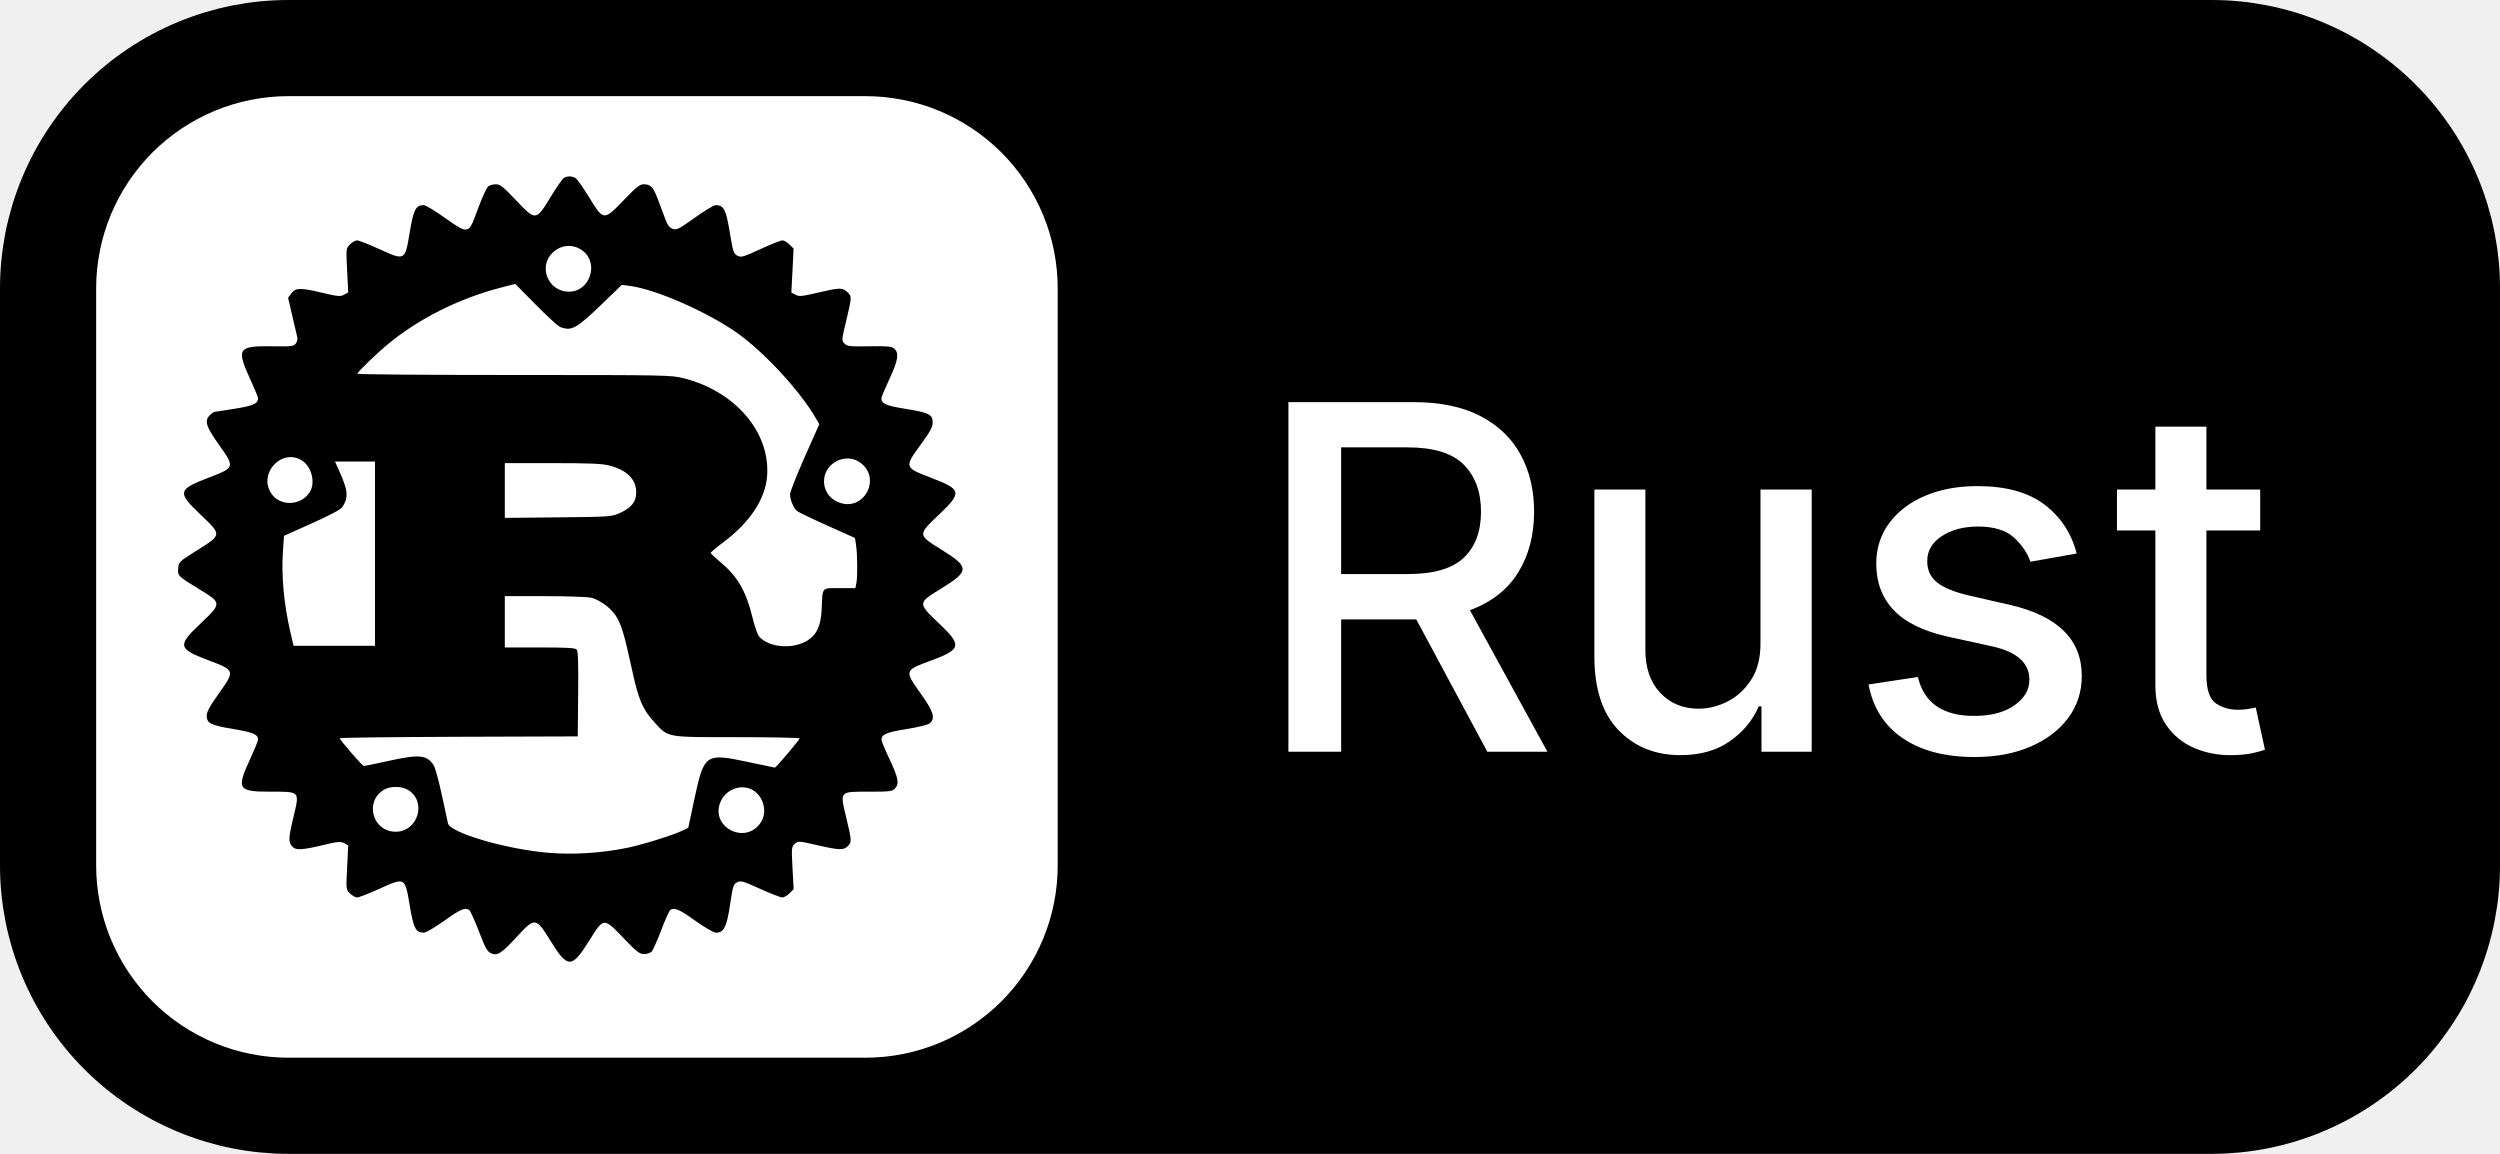
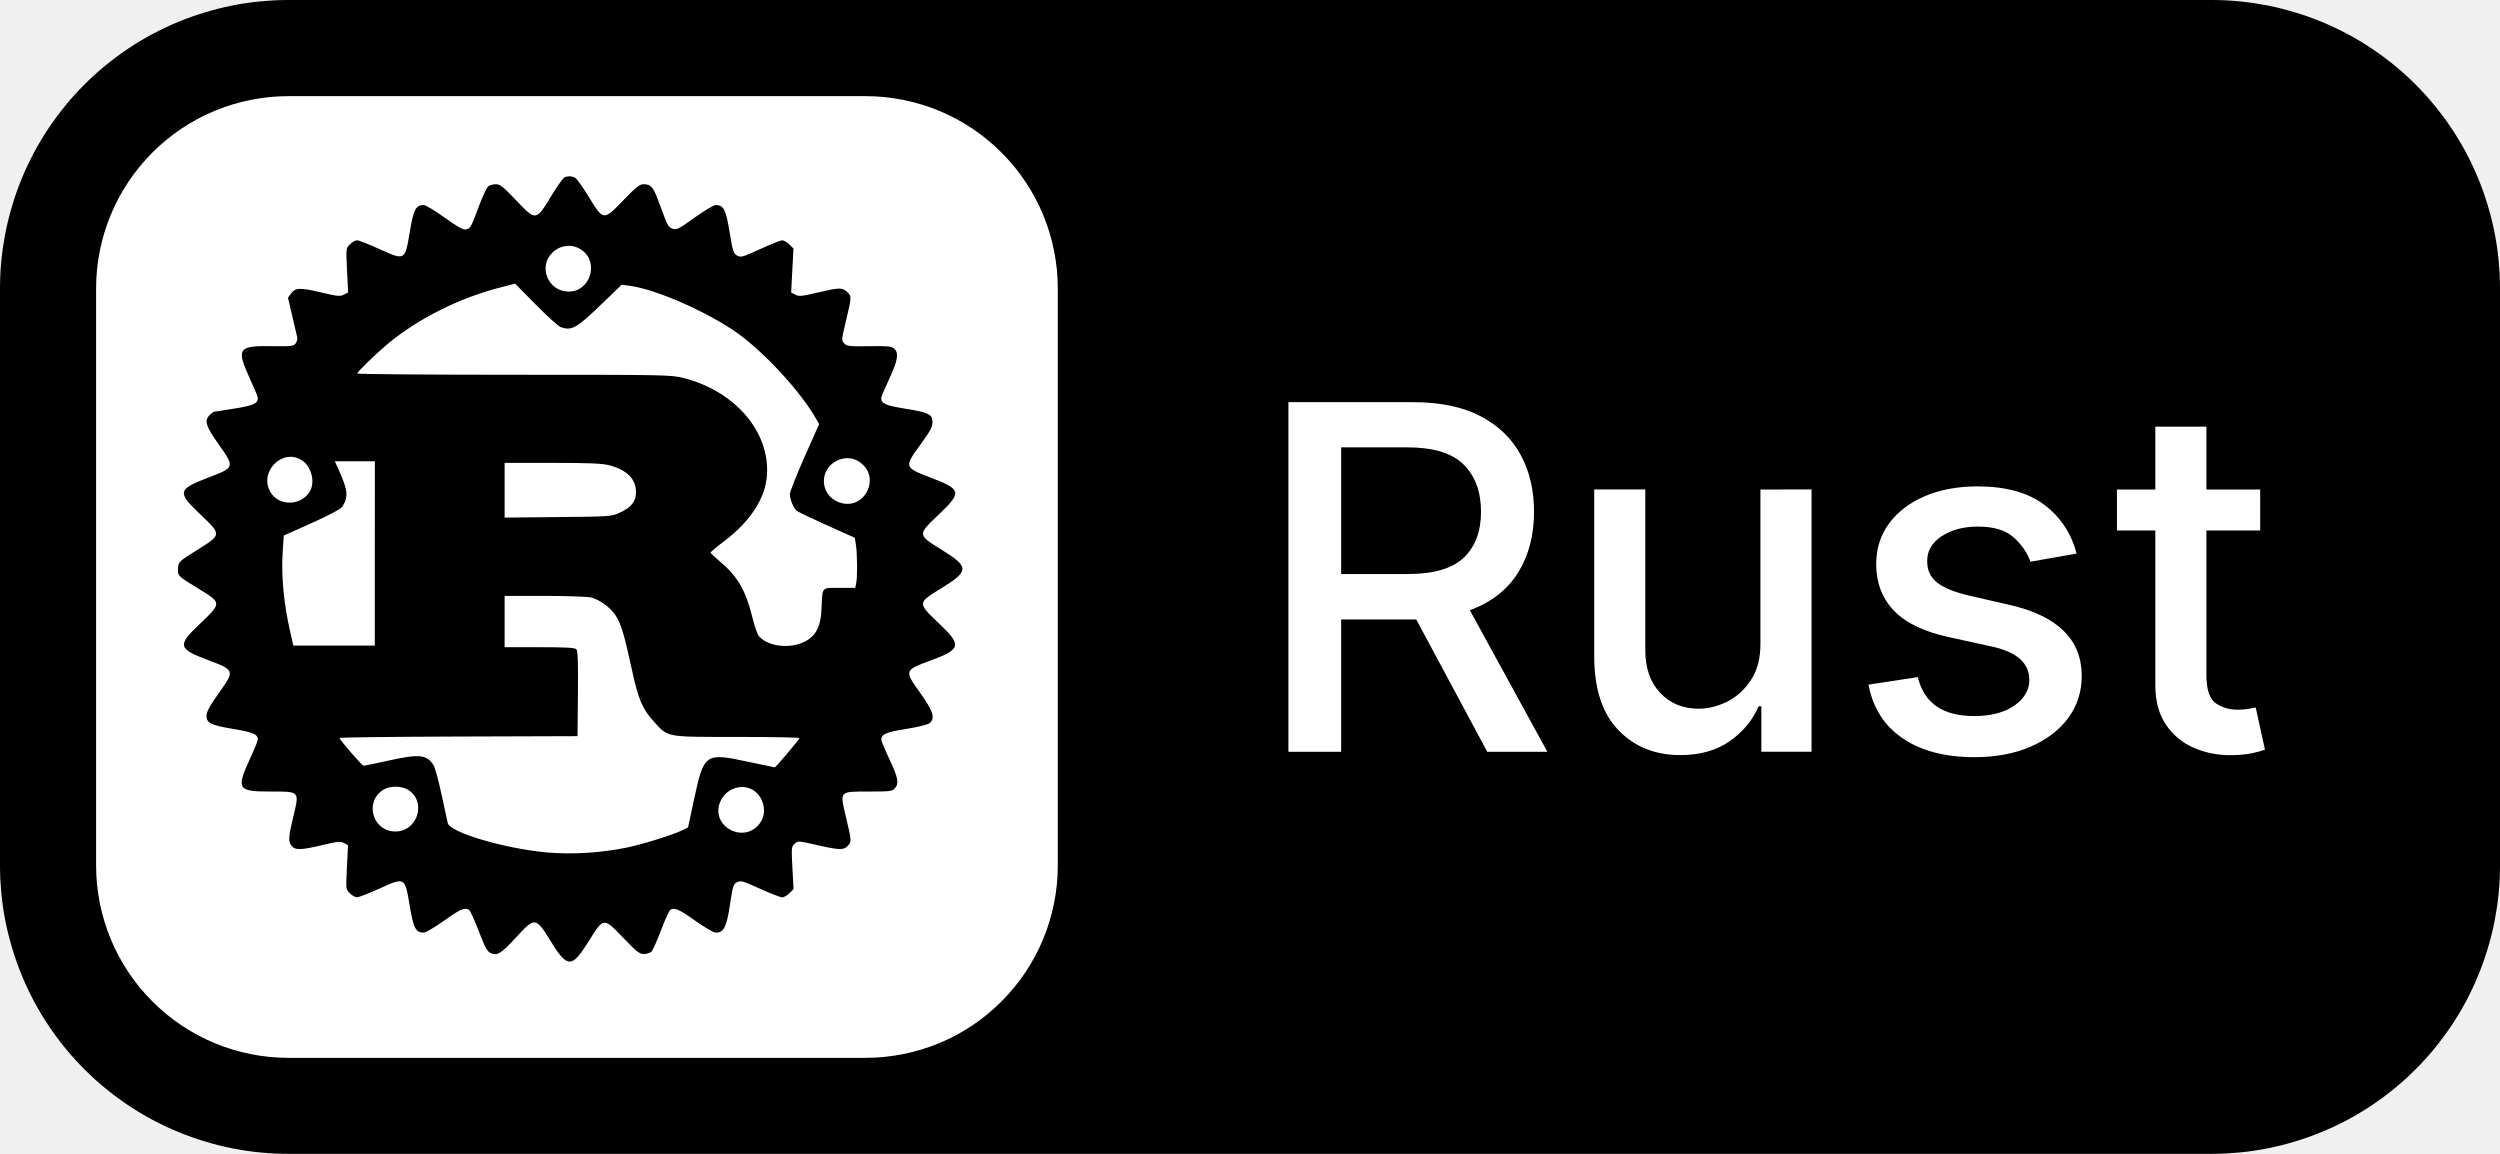
- <svg xmlns="http://www.w3.org/2000/svg" xmlns:xlink="http://www.w3.org/1999/xlink" width="52px" height="24px" viewBox="0 0 52 24" version="1.1">
-   <defs>
-     <path d="M0 0L20 0L20 20L0 20L0 0Z" id="path_1" />
-     <clipPath id="mask_1">
-       <use xlink:href="#path_1" />
-     </clipPath>
-   </defs>
-   <g id="Group-64">
-     <g id="Group-46">
-       <path d="M5.999 0L46.001 0Q46.148 0 46.295 0.007Q46.442 0.014 46.589 0.029Q46.736 0.043 46.881 0.065Q47.027 0.087 47.171 0.115Q47.316 0.144 47.459 0.18Q47.602 0.216 47.742 0.258Q47.883 0.301 48.022 0.351Q48.161 0.4 48.297 0.457Q48.433 0.513 48.566 0.576Q48.699 0.639 48.829 0.708Q48.959 0.778 49.085 0.853Q49.211 0.929 49.334 1.011Q49.456 1.093 49.575 1.181Q49.693 1.268 49.807 1.362Q49.921 1.455 50.03 1.554Q50.139 1.653 50.243 1.757Q50.347 1.861 50.446 1.97Q50.545 2.079 50.638 2.193Q50.732 2.307 50.819 2.425Q50.907 2.544 50.989 2.666Q51.071 2.789 51.147 2.915Q51.222 3.041 51.292 3.171Q51.361 3.301 51.424 3.434Q51.487 3.567 51.543 3.703Q51.6 3.839 51.649 3.978Q51.699 4.117 51.742 4.258Q51.784 4.399 51.82 4.541Q51.856 4.684 51.885 4.829Q51.913 4.973 51.935 5.119Q51.957 5.264 51.971 5.411Q51.986 5.558 51.993 5.705Q52 5.852 52 5.999L52 18.001Q52 18.148 51.993 18.295Q51.986 18.442 51.971 18.589Q51.957 18.736 51.935 18.881Q51.913 19.027 51.885 19.171Q51.856 19.316 51.82 19.459Q51.784 19.602 51.742 19.742Q51.699 19.883 51.649 20.022Q51.6 20.161 51.543 20.297Q51.487 20.433 51.424 20.566Q51.361 20.699 51.292 20.829Q51.222 20.959 51.147 21.085Q51.071 21.211 50.989 21.334Q50.907 21.456 50.819 21.575Q50.732 21.693 50.638 21.807Q50.545 21.921 50.446 22.03Q50.347 22.139 50.243 22.243Q50.139 22.347 50.03 22.446Q49.921 22.545 49.807 22.638Q49.693 22.732 49.575 22.819Q49.456 22.907 49.334 22.989Q49.211 23.071 49.085 23.146Q48.959 23.222 48.829 23.292Q48.699 23.361 48.566 23.424Q48.433 23.487 48.297 23.543Q48.161 23.6 48.022 23.649Q47.883 23.699 47.742 23.742Q47.602 23.784 47.459 23.82Q47.316 23.856 47.171 23.885Q47.027 23.913 46.881 23.935Q46.736 23.957 46.589 23.971Q46.442 23.985 46.295 23.993Q46.148 24 46.001 24L5.999 24Q5.852 24 5.705 23.993Q5.558 23.985 5.411 23.971Q5.264 23.957 5.119 23.935Q4.973 23.913 4.829 23.885Q4.684 23.856 4.541 23.82Q4.399 23.784 4.258 23.742Q4.117 23.699 3.978 23.649Q3.839 23.6 3.703 23.543Q3.567 23.487 3.434 23.424Q3.301 23.361 3.171 23.292Q3.041 23.222 2.915 23.146Q2.789 23.071 2.666 22.989Q2.544 22.907 2.425 22.819Q2.307 22.732 2.193 22.638Q2.079 22.545 1.97 22.446Q1.861 22.347 1.757 22.243Q1.653 22.139 1.554 22.03Q1.455 21.921 1.362 21.807Q1.268 21.693 1.181 21.575Q1.093 21.456 1.011 21.334Q0.929 21.211 0.853 21.085Q0.778 20.959 0.708 20.829Q0.639 20.699 0.576 20.566Q0.513 20.433 0.457 20.297Q0.4 20.161 0.351 20.022Q0.301 19.883 0.258 19.742Q0.216 19.602 0.18 19.459Q0.144 19.316 0.115 19.171Q0.087 19.027 0.065 18.881Q0.043 18.736 0.029 18.589Q0.014 18.442 0.007 18.295Q0 18.148 0 18.001L0 5.999Q0 5.852 0.007 5.705Q0.014 5.558 0.029 5.411Q0.043 5.264 0.065 5.119Q0.087 4.973 0.115 4.829Q0.144 4.684 0.18 4.541Q0.216 4.399 0.258 4.258Q0.301 4.117 0.351 3.978Q0.4 3.839 0.457 3.703Q0.513 3.567 0.576 3.434Q0.639 3.301 0.708 3.171Q0.778 3.041 0.853 2.915Q0.929 2.789 1.011 2.666Q1.093 2.544 1.181 2.425Q1.268 2.307 1.362 2.193Q1.455 2.079 1.554 1.97Q1.653 1.861 1.757 1.757Q1.861 1.653 1.97 1.554Q2.079 1.455 2.193 1.362Q2.307 1.268 2.425 1.181Q2.544 1.093 2.666 1.011Q2.789 0.929 2.915 0.853Q3.041 0.778 3.171 0.708Q3.301 0.639 3.434 0.576Q3.567 0.513 3.703 0.457Q3.839 0.4 3.978 0.351Q4.117 0.301 4.258 0.258Q4.399 0.216 4.541 0.18Q4.684 0.144 4.829 0.115Q4.973 0.087 5.119 0.065Q5.264 0.043 5.411 0.029Q5.558 0.014 5.705 0.007Q5.852 0 5.999 0L5.999 0Z" id="Rectangle" fill="#000000" fill-rule="evenodd" stroke="none" />
-       <path d="M5.999 2L18.001 2Q18.198 2 18.393 2.019Q18.588 2.039 18.781 2.077Q18.974 2.115 19.162 2.172Q19.35 2.229 19.531 2.304Q19.713 2.38 19.886 2.472Q20.059 2.565 20.223 2.674Q20.386 2.783 20.538 2.908Q20.69 3.032 20.829 3.171Q20.968 3.31 21.092 3.462Q21.217 3.614 21.326 3.777Q21.435 3.941 21.528 4.114Q21.62 4.287 21.696 4.469Q21.771 4.65 21.828 4.838Q21.885 5.026 21.923 5.219Q21.962 5.412 21.981 5.607Q22 5.803 22 5.999L22 18.001Q22 18.198 21.981 18.393Q21.962 18.588 21.923 18.781Q21.885 18.974 21.828 19.162Q21.771 19.35 21.696 19.531Q21.62 19.713 21.528 19.886Q21.435 20.059 21.326 20.223Q21.217 20.386 21.092 20.538Q20.968 20.69 20.829 20.829Q20.69 20.968 20.538 21.092Q20.386 21.217 20.223 21.326Q20.059 21.435 19.886 21.528Q19.713 21.62 19.531 21.696Q19.35 21.771 19.162 21.828Q18.974 21.885 18.781 21.923Q18.588 21.962 18.393 21.981Q18.198 22 18.001 22L5.999 22Q5.803 22 5.607 21.981Q5.412 21.962 5.219 21.923Q5.026 21.885 4.838 21.828Q4.65 21.771 4.469 21.696Q4.287 21.62 4.114 21.528Q3.941 21.435 3.777 21.326Q3.614 21.217 3.462 21.092Q3.31 20.968 3.171 20.829Q3.032 20.69 2.908 20.538Q2.783 20.386 2.674 20.223Q2.565 20.059 2.472 19.886Q2.38 19.713 2.304 19.531Q2.229 19.35 2.172 19.162Q2.115 18.974 2.077 18.781Q2.039 18.588 2.019 18.393Q2 18.198 2 18.001L2 5.999Q2 5.803 2.019 5.607Q2.039 5.412 2.077 5.219Q2.115 5.026 2.172 4.838Q2.229 4.65 2.304 4.469Q2.38 4.287 2.472 4.114Q2.565 3.941 2.674 3.777Q2.783 3.614 2.908 3.462Q3.032 3.31 3.171 3.171Q3.31 3.032 3.462 2.908Q3.614 2.783 3.777 2.674Q3.941 2.565 4.114 2.472Q4.287 2.38 4.469 2.304Q4.65 2.229 4.838 2.172Q5.026 2.115 5.219 2.077Q5.412 2.039 5.607 2.019Q5.803 2 5.999 2Z" id="Rectangle-2" fill="#FFFFFF" fill-rule="evenodd" stroke="none" />
-       <g id="Rust" fill="#FFFFFF" transform="translate(26 6)">
-         <path d="M0.799 2.364L0.799 9.636L1.896 9.636L1.896 6.884L3.459 6.884L4.936 9.636L6.186 9.636L4.574 6.692Q5.245 6.444 5.577 5.909Q5.909 5.375 5.909 4.643Q5.909 3.972 5.63 3.459Q5.352 2.946 4.794 2.655Q4.237 2.364 3.391 2.364L0.799 2.364ZM21.012 5.034L21.012 4.182L19.893 4.182L19.893 2.875L18.832 2.875L18.832 4.182L18.033 4.182L18.033 5.034L18.832 5.034L18.832 8.255Q18.832 8.749 19.054 9.075Q19.276 9.402 19.64 9.558Q20.004 9.714 20.423 9.707Q20.675 9.704 20.847 9.667Q21.019 9.629 21.111 9.594L20.92 8.717Q20.866 8.727 20.771 8.745Q20.675 8.763 20.547 8.763Q20.288 8.763 20.091 8.63Q19.893 8.496 19.893 8.035L19.893 5.034L21.012 5.034ZM3.288 5.94L1.896 5.94L1.896 3.305L3.274 3.305Q4.087 3.305 4.446 3.665Q4.805 4.026 4.805 4.643Q4.805 5.258 4.448 5.599Q4.091 5.94 3.288 5.94ZM17.195 5.513L16.232 5.684Q16.14 5.411 15.89 5.181Q15.639 4.952 15.142 4.952Q14.691 4.952 14.387 5.153Q14.084 5.354 14.087 5.67Q14.084 5.947 14.288 6.112Q14.492 6.277 14.943 6.384L15.81 6.582Q17.301 6.927 17.301 8.06Q17.301 8.553 17.019 8.933Q16.736 9.313 16.234 9.53Q15.732 9.746 15.071 9.746Q14.151 9.746 13.576 9.354Q13.001 8.962 12.866 8.237L13.892 8.081Q14.084 8.891 15.064 8.891Q15.586 8.891 15.898 8.672Q16.211 8.454 16.211 8.138Q16.211 7.616 15.44 7.445L14.517 7.243Q13.75 7.072 13.388 6.689Q13.026 6.305 13.026 5.727Q13.026 5.244 13.296 4.88Q13.565 4.516 14.041 4.313Q14.517 4.111 15.131 4.111Q16.016 4.111 16.523 4.494Q17.031 4.878 17.195 5.513ZM10.618 4.182L10.618 7.374Q10.621 7.836 10.424 8.14Q10.227 8.443 9.931 8.592Q9.634 8.741 9.336 8.741Q8.842 8.741 8.533 8.411Q8.224 8.081 8.224 7.523L8.224 4.182L7.163 4.182L7.163 7.651Q7.163 8.667 7.665 9.187Q8.168 9.707 8.952 9.707Q9.567 9.707 9.98 9.418Q10.394 9.129 10.582 8.692L10.639 8.692L10.639 9.636L11.683 9.636L11.683 4.182L10.618 4.182Z" />
-       </g>
-     </g>
-     <g id="rust-plain" transform="translate(2 2)">
-       <path d="M0 0L20 0L20 20L0 20L0 0Z" id="Background" fill="none" fill-rule="evenodd" stroke="none" />
-       <g clip-path="url(#mask_1)">
-         <path d="M9.73 1.7C9.7 1.717 9.576 1.895 9.454 2.095C9.148 2.598 9.145 2.598 8.733 2.165C8.466 1.884 8.401 1.832 8.315 1.833C8.259 1.833 8.188 1.852 8.157 1.875C8.127 1.898 8.04 2.081 7.965 2.281C7.794 2.741 7.785 2.755 7.69 2.774C7.632 2.785 7.519 2.722 7.248 2.528C7.049 2.384 6.853 2.267 6.813 2.267C6.648 2.267 6.602 2.357 6.523 2.828C6.424 3.428 6.427 3.426 5.887 3.18C5.669 3.081 5.462 3 5.427 3C5.392 3 5.326 3.038 5.28 3.083C5.197 3.167 5.197 3.167 5.22 3.625L5.243 4.084L5.156 4.13C5.079 4.172 5.026 4.167 4.686 4.086C4.241 3.981 4.148 3.984 4.058 4.105L3.992 4.194L4.08 4.572C4.129 4.78 4.175 4.98 4.184 5.017C4.193 5.053 4.178 5.112 4.151 5.147C4.107 5.204 4.059 5.209 3.648 5.203C2.953 5.192 2.913 5.252 3.201 5.879C3.292 6.079 3.367 6.259 3.367 6.281C3.367 6.396 3.275 6.438 2.883 6.502C2.663 6.537 2.472 6.567 2.458 6.567C2.445 6.567 2.403 6.597 2.367 6.633C2.247 6.753 2.281 6.865 2.552 7.248C2.89 7.724 2.889 7.726 2.331 7.939C1.697 8.182 1.684 8.242 2.167 8.7C2.617 9.127 2.618 9.12 2.108 9.441C1.723 9.683 1.717 9.689 1.707 9.82C1.695 9.98 1.698 9.983 2.158 10.264C2.614 10.542 2.614 10.551 2.167 10.974C1.686 11.428 1.701 11.495 2.336 11.734C2.89 11.944 2.891 11.946 2.553 12.423C2.361 12.693 2.3 12.805 2.3 12.889C2.3 13.045 2.381 13.085 2.867 13.166C3.276 13.235 3.367 13.276 3.367 13.388C3.367 13.412 3.292 13.594 3.2 13.794C2.915 14.415 2.947 14.467 3.623 14.467C4.251 14.467 4.235 14.448 4.099 15.015C3.997 15.442 3.996 15.524 4.088 15.617C4.159 15.688 4.292 15.68 4.71 15.58C5.028 15.504 5.084 15.498 5.158 15.538L5.243 15.583L5.22 16.041C5.197 16.5 5.197 16.5 5.28 16.584C5.326 16.629 5.393 16.667 5.429 16.667C5.465 16.667 5.672 16.586 5.889 16.488C6.428 16.243 6.424 16.241 6.523 16.838C6.602 17.312 6.648 17.4 6.816 17.4C6.858 17.4 7.05 17.288 7.243 17.15C7.581 16.909 7.669 16.871 7.759 16.928C7.782 16.943 7.873 17.141 7.96 17.369C8.088 17.704 8.135 17.791 8.206 17.825C8.341 17.89 8.425 17.838 8.744 17.491C9.129 17.072 9.145 17.074 9.459 17.583C9.806 18.145 9.896 18.144 10.252 17.572C10.558 17.078 10.555 17.079 10.969 17.512C11.244 17.799 11.303 17.845 11.396 17.845C11.455 17.845 11.525 17.822 11.553 17.795C11.58 17.768 11.67 17.567 11.753 17.349C11.835 17.131 11.921 16.941 11.943 16.927C12.031 16.871 12.122 16.91 12.46 17.15C12.659 17.291 12.846 17.4 12.891 17.4C13.056 17.4 13.116 17.283 13.185 16.822C13.243 16.428 13.255 16.391 13.333 16.351C13.409 16.313 13.454 16.326 13.811 16.488C14.028 16.586 14.235 16.667 14.271 16.667C14.307 16.667 14.375 16.628 14.422 16.581L14.508 16.495L14.484 16.056C14.462 15.636 14.464 15.613 14.531 15.553C14.6 15.49 14.607 15.49 14.992 15.578C15.459 15.685 15.546 15.688 15.633 15.6C15.719 15.514 15.718 15.496 15.601 15.002C15.469 14.447 15.452 14.467 16.083 14.467C16.514 14.467 16.562 14.461 16.617 14.4C16.708 14.299 16.686 14.183 16.502 13.79C16.409 13.593 16.334 13.413 16.334 13.39C16.338 13.274 16.429 13.234 16.853 13.165C17.113 13.123 17.307 13.074 17.342 13.043C17.46 12.936 17.416 12.798 17.147 12.421C16.81 11.948 16.812 11.944 17.352 11.745C17.998 11.507 18.016 11.427 17.533 10.968C17.085 10.542 17.084 10.544 17.575 10.243C18.168 9.879 18.169 9.797 17.585 9.435C17.084 9.123 17.084 9.128 17.534 8.701C18.016 8.242 18.003 8.182 17.369 7.939C16.809 7.725 16.807 7.72 17.147 7.253C17.35 6.975 17.4 6.882 17.4 6.787C17.4 6.621 17.325 6.583 16.834 6.504C16.424 6.438 16.333 6.397 16.333 6.281C16.333 6.258 16.408 6.08 16.5 5.883C16.68 5.499 16.705 5.345 16.603 5.253C16.549 5.204 16.476 5.197 16.084 5.203C15.675 5.21 15.623 5.204 15.566 5.147C15.504 5.085 15.504 5.076 15.601 4.672C15.72 4.176 15.72 4.164 15.623 4.073C15.524 3.979 15.462 3.981 15.007 4.088C14.676 4.166 14.621 4.171 14.546 4.131L14.46 4.085L14.484 3.628L14.507 3.171L14.422 3.086C14.375 3.039 14.308 3 14.274 3C14.239 3 14.033 3.082 13.816 3.182C13.454 3.348 13.415 3.359 13.337 3.318C13.259 3.277 13.246 3.237 13.179 2.83C13.102 2.359 13.054 2.267 12.887 2.267C12.847 2.267 12.651 2.385 12.45 2.529C12.12 2.766 12.076 2.788 11.994 2.76C11.926 2.736 11.886 2.684 11.838 2.556C11.802 2.461 11.734 2.278 11.686 2.15C11.588 1.891 11.534 1.833 11.389 1.833C11.307 1.833 11.234 1.892 10.97 2.166C10.556 2.596 10.554 2.596 10.249 2.096C10.127 1.896 10 1.718 9.966 1.7C9.89 1.659 9.8 1.659 9.73 1.7M10.108 3.206C10.469 3.463 10.277 4.067 9.834 4.067C9.404 4.067 9.188 3.549 9.495 3.255C9.668 3.089 9.916 3.069 10.108 3.206M9.654 4.802C9.89 4.892 9.988 4.837 10.528 4.317L10.934 3.925L11.106 3.948C11.645 4.019 12.717 4.49 13.333 4.926C13.899 5.327 14.652 6.143 14.972 6.704L15.041 6.824L14.737 7.508C14.57 7.885 14.433 8.232 14.433 8.281C14.433 8.393 14.507 8.57 14.578 8.629C14.607 8.653 14.891 8.79 15.208 8.932L15.783 9.19L15.806 9.337C15.835 9.528 15.839 9.996 15.813 10.129L15.792 10.233L15.463 10.233C15.082 10.233 15.111 10.199 15.091 10.667C15.076 11.006 14.994 11.193 14.808 11.314C14.504 11.512 14.003 11.476 13.791 11.242C13.758 11.205 13.695 11.024 13.65 10.838C13.518 10.296 13.342 9.991 12.987 9.694C12.875 9.601 12.783 9.514 12.783 9.5C12.783 9.487 12.906 9.383 13.057 9.27C13.605 8.857 13.921 8.375 13.956 7.899C14.022 6.989 13.297 6.142 12.22 5.867C11.964 5.802 11.855 5.8 8.695 5.8C6.901 5.8 5.433 5.788 5.433 5.774C5.433 5.741 5.832 5.354 6.067 5.16C6.712 4.627 7.549 4.207 8.417 3.983L8.717 3.905L9.143 4.337C9.378 4.575 9.607 4.784 9.654 4.802M4.286 7.582C4.483 7.711 4.563 8.034 4.447 8.228C4.268 8.529 3.814 8.541 3.634 8.251C3.373 7.829 3.876 7.313 4.286 7.582M15.857 7.599C16.37 7.912 15.972 8.683 15.422 8.439C15.055 8.277 15.043 7.775 15.402 7.592C15.552 7.515 15.725 7.518 15.857 7.599M5.8 9.517L5.8 11.433L4.106 11.433L4.038 11.142C3.906 10.568 3.851 9.974 3.884 9.487L3.907 9.145L4.49 8.884C4.855 8.72 5.09 8.595 5.12 8.549C5.253 8.347 5.24 8.202 5.054 7.792L4.968 7.6L5.8 7.6L5.8 9.517M10.678 7.684C11.041 7.778 11.233 7.97 11.233 8.239C11.233 8.437 11.136 8.561 10.893 8.671C10.72 8.748 10.693 8.75 9.608 8.761L8.5 8.772L8.5 7.633L9.493 7.633C10.269 7.633 10.528 7.644 10.678 7.684M10.304 10.434C10.484 10.484 10.696 10.64 10.806 10.803C10.92 10.973 10.987 11.195 11.146 11.93C11.28 12.551 11.366 12.754 11.608 13.019C11.907 13.346 11.838 13.333 13.332 13.333C14.048 13.333 14.633 13.345 14.633 13.359C14.633 13.384 14.14 13.967 14.119 13.967C14.113 13.967 13.856 13.913 13.547 13.847C12.676 13.661 12.644 13.683 12.444 14.617L12.316 15.217L12.2 15.274C12.006 15.37 11.376 15.566 11.05 15.634C10.51 15.745 9.923 15.782 9.407 15.738C8.528 15.664 7.363 15.323 7.318 15.126C7.308 15.084 7.249 14.814 7.188 14.526C7.126 14.237 7.051 13.964 7.021 13.918C6.876 13.698 6.725 13.684 6.058 13.832C5.805 13.888 5.584 13.933 5.568 13.933C5.536 13.933 5.067 13.391 5.067 13.355C5.067 13.343 6.181 13.33 7.542 13.325L10.017 13.317L10.026 12.438C10.032 11.817 10.024 11.545 9.997 11.513C9.967 11.476 9.807 11.467 9.229 11.467L8.5 11.467L8.5 10.4L9.342 10.4C9.805 10.4 10.238 10.416 10.304 10.434M6.49 14.432C6.883 14.672 6.695 15.3 6.229 15.3C5.752 15.3 5.575 14.677 5.982 14.429C6.116 14.347 6.353 14.348 6.49 14.432M13.697 14.459C13.89 14.6 13.954 14.894 13.835 15.09C13.521 15.605 12.736 15.196 12.998 14.654C13.127 14.388 13.47 14.292 13.697 14.459" id="Shape" fill="#000000" fill-rule="evenodd" stroke="none" />
-       </g>
+ <svg xmlns="http://www.w3.org/2000/svg" height="24" viewBox="0 0 52 24" width="52">
+   <clipPath id="a">
+     <path d="m0 0h20v20h-20z" />
+   </clipPath>
+   <path d="m5.999 0h40.002q.147 0 .294.007.147.007.294.022.147.014.292.036.146.022.29.05.144.029.287.065.143.036.284.079.141.043.28.092.139.05.275.106.136.056.269.119.133.063.263.132.13.069.256.145.126.076.249.158.122.082.241.17.118.088.232.181.114.093.223.192.109.099.213.203.104.104.203.213.099.109.192.223.093.114.181.232.088.118.17.241.082.122.158.249.076.126.145.256.07.13.132.263.063.133.119.269.056.136.106.275.05.139.092.28.043.141.079.284.036.143.065.287.029.144.05.29.022.146.036.292.014.147.022.294.007.147.007.294v12.002q0 .147-.007.294-.007.147-.022.294-.014.147-.036.292-.022.146-.05.29-.029.144-.065.287-.036.143-.079.284-.043.141-.092.28-.05.139-.106.275-.056.136-.119.269-.063.133-.132.263-.069.13-.145.256-.076.126-.158.249-.082.122-.17.241-.088.118-.181.232-.093.114-.192.223-.099.109-.203.213-.104.104-.213.203-.109.099-.223.192-.114.093-.232.181-.118.088-.241.17-.122.082-.249.158-.126.076-.256.145-.13.07-.263.132-.133.063-.269.119-.136.056-.275.106-.139.05-.28.092-.141.043-.284.079-.143.036-.287.065-.144.029-.29.05-.146.022-.292.036-.147.014-.294.022-.147.007-.294.007h-40.002q-.147 0-.294-.007-.147-.007-.294-.022-.147-.014-.292-.036-.146-.022-.29-.05-.144-.029-.287-.065-.143-.036-.284-.079-.141-.043-.28-.092-.139-.05-.275-.106-.136-.056-.269-.119-.133-.063-.263-.132-.13-.069-.256-.145-.126-.076-.249-.158-.122-.082-.241-.17-.118-.088-.232-.181-.114-.093-.223-.192-.109-.099-.213-.203-.104-.104-.203-.213-.099-.109-.192-.223-.093-.114-.181-.232-.088-.118-.17-.241-.082-.122-.158-.249-.076-.126-.145-.256-.069-.13-.132-.263-.063-.133-.119-.269-.056-.136-.106-.275-.05-.139-.092-.28-.043-.141-.079-.284-.036-.143-.065-.287-.029-.144-.05-.29-.022-.146-.036-.292-.014-.147-.022-.294-.007-.147-.007-.294v-12.002q0-.147.007-.294.007-.147.022-.294.014-.147.036-.292.022-.146.05-.29.029-.144.065-.287.036-.143.079-.284.043-.141.092-.28.05-.139.106-.275.056-.136.119-.269.063-.133.132-.263.069-.13.145-.256.076-.126.158-.249.082-.122.17-.241.088-.118.181-.232.093-.114.192-.223.099-.109.203-.213.104-.104.213-.203.109-.099.223-.192.114-.093.232-.181.118-.088.241-.17.122-.082.249-.158.126-.076.256-.145.13-.069.263-.132.133-.063.269-.119.136-.056.275-.106.139-.05.28-.092.141-.043.284-.079.143-.036.287-.065.144-.029.29-.05.146-.022.292-.036.147-.014.294-.022.147-.007.294-.007z" fill-rule="evenodd" />
+   <path d="m5.999 2h12.002q.197 0 .392.019.196.019.388.058.193.038.381.095.188.057.37.132.181.075.355.168.173.093.337.202.163.109.315.234.152.125.291.264.139.139.264.291.125.152.234.315.109.163.202.337.093.173.168.355.075.181.132.369.057.188.095.381.038.193.058.388.019.196.019.392v12.002q0 .197-.019.392-.019.196-.058.388-.038.193-.095.381-.057.188-.132.37-.075.181-.168.355-.093.173-.202.337-.109.163-.234.315-.125.152-.264.291-.139.139-.291.264-.152.125-.315.234-.163.109-.337.202-.173.093-.355.168-.182.075-.37.132-.188.057-.381.095-.193.038-.388.058-.196.019-.392.019h-12.002q-.196 0-.392-.019-.196-.019-.388-.058-.193-.038-.381-.095-.188-.057-.369-.132-.181-.075-.355-.168-.173-.093-.337-.202-.163-.109-.315-.234-.152-.125-.291-.264-.139-.139-.264-.291-.125-.152-.234-.315-.109-.163-.202-.337-.093-.173-.168-.355-.075-.182-.132-.37-.057-.188-.095-.381-.038-.193-.058-.388-.019-.196-.019-.392v-12.002q0-.196.019-.392.019-.196.058-.388.038-.193.095-.381.057-.188.132-.369.075-.181.168-.355.093-.173.202-.337.109-.163.234-.315.125-.152.264-.291.139-.139.291-.264.152-.125.315-.234.163-.109.337-.202.173-.093.355-.168.181-.075.369-.132.188-.057.381-.095.193-.038.388-.058.196-.019.392-.019z" fill="#fff" fill-rule="evenodd" />
+   <path d="m.799 2.364v7.273h1.097v-2.752h1.562l1.477 2.752h1.25l-1.612-2.944q.671-.249 1.003-.783.332-.534.332-1.266 0-.671-.279-1.184-.279-.513-.836-.804-.558-.291-1.403-.291zm20.213 2.67v-.852h-1.119v-1.307h-1.062v1.307h-.799v.852h.799v3.221q0 .494.222.82.222.327.586.483.364.156.783.149.252-.004.424-.041.172-.037.265-.073l-.192-.877q-.053.011-.149.028-.096.018-.224.018-.259 0-.456-.133-.197-.133-.197-.595v-3.001zm-17.724.906h-1.392v-2.635h1.378q.813 0 1.172.36.359.36.359.978 0 .614-.357.955-.357.341-1.159.341zm13.906-.426-.962.17q-.092-.273-.343-.502-.25-.229-.748-.229-.451 0-.755.201-.304.201-.3.517-.004.277.201.442.204.165.655.272l.867.199q1.491.344 1.491 1.477 0 .494-.282.874-.282.38-.785.597-.502.217-1.163.217-.92 0-1.495-.392-.575-.392-.71-1.117l1.026-.156q.192.81 1.172.81.522 0 .835-.218.312-.218.312-.534 0-.522-.771-.692l-.923-.202q-.767-.17-1.129-.554-.362-.384-.362-.962 0-.483.27-.847.27-.364.746-.566.476-.202 1.09-.202.884 0 1.392.384.508.384.671 1.019zm-6.577-1.332v3.192q.004.462-.194.765-.197.304-.494.453-.297.149-.595.149-.494 0-.803-.33-.309-.33-.309-.888v-3.342h-1.062v3.469q0 1.016.502 1.536.502.52 1.287.52.614 0 1.028-.289.414-.289.602-.726h.057v.945h1.044v-5.455z" fill="#fff" transform="translate(26 6)" />
+   <g transform="translate(2 2)">
+     <path d="m0 0h20v20h-20z" fill="none" />
+     <g clip-path="url(#a)">
+       <path d="m9.73 1.7c-.03.017-.153.195-.275.395-.306.503-.31.503-.721.07-.268-.282-.332-.333-.419-.333-.056 0-.127.019-.158.042-.03.023-.117.206-.192.406-.172.459-.18.474-.275.492-.059.011-.171-.052-.442-.246-.2-.144-.396-.261-.435-.261-.165 0-.211.09-.29.561-.1.599-.096.597-.637.352-.218-.099-.425-.18-.46-.18-.035 0-.101.037-.147.083-.083.083-.083.084-.061.542l.023.459-.087.046c-.077.041-.13.036-.47-.044-.444-.105-.538-.102-.628.019l-.066.088.088.378c.048.208.095.408.104.445.009.037-.006.095-.033.13-.044.057-.092.062-.503.056-.696-.011-.735.049-.448.676.091.199.166.38.166.402 0 .115-.091.156-.484.22-.22.036-.411.065-.424.065s-.055.03-.092.067c-.12.12-.086.232.185.614.338.477.337.478-.221.692-.634.243-.647.302-.164.761.45.427.45.42-.059.74-.386.242-.392.248-.402.38-.012.16-.009.163.452.444.455.278.455.286.008.71-.481.455-.466.521.169.761.555.209.555.212.217.688-.192.27-.253.383-.253.466 0 .156.081.196.567.278.409.069.5.109.5.222 0 .023-.075.206-.167.405-.285.621-.253.673.422.673.629 0 .612-.019.477.548-.102.427-.104.509-.011.602.071.071.204.063.622-.037.319-.076.375-.081.449-.042l.084.045-.023.459c-.023.459-.022.459.061.542.046.046.113.083.149.083s.243-.081.46-.179c.539-.244.535-.247.635.351.079.474.125.562.293.562.042 0 .233-.113.426-.25.339-.242.426-.279.517-.222.023.015.114.213.201.441.128.335.175.422.246.456.136.065.22.013.538-.334.385-.419.401-.417.715.092.347.562.437.561.793-.011.307-.493.303-.493.717-.06.275.287.334.333.426.333.059 0 .13-.022.157-.049s.117-.228.2-.446c.083-.218.169-.408.191-.422.088-.056.178-.017.517.223.199.141.386.25.431.25.165 0 .225-.117.294-.579.059-.393.071-.431.148-.47.076-.039.122-.026.478.136.217.098.424.179.46.179s.104-.039.151-.086l.086-.086-.024-.44c-.022-.42-.021-.443.046-.503.069-.062.076-.062.461.026.467.107.554.109.641.022.086-.086.085-.104-.033-.599-.131-.554-.149-.535.482-.535.43 0 .478-.006.533-.067.092-.101.07-.217-.114-.61-.093-.198-.168-.378-.168-.4.003-.117.095-.157.519-.225.259-.042.453-.091.489-.122.118-.106.074-.245-.194-.622-.337-.472-.336-.477.204-.676.646-.238.665-.318.181-.777-.448-.426-.448-.423.043-.725.593-.364.594-.446.01-.808-.502-.311-.501-.307-.052-.734.482-.458.469-.518-.165-.761-.56-.214-.562-.22-.222-.687.203-.278.253-.37.253-.466 0-.167-.075-.204-.566-.283-.41-.066-.501-.107-.501-.223 0-.022.075-.201.167-.397.179-.385.205-.538.103-.63-.054-.049-.128-.056-.519-.05-.409.007-.462.001-.518-.056-.062-.062-.061-.071.035-.475.119-.495.119-.507.022-.599-.099-.093-.161-.092-.616.015-.331.078-.386.083-.462.043l-.085-.046.024-.457.024-.457-.086-.085c-.047-.047-.114-.085-.148-.085-.035 0-.24.082-.457.181-.362.167-.401.178-.479.137-.078-.041-.091-.081-.158-.489-.077-.471-.125-.563-.292-.563-.04 0-.236.118-.437.262-.33.237-.374.259-.456.231-.068-.024-.107-.075-.156-.204-.036-.095-.104-.277-.152-.405-.097-.259-.151-.317-.297-.317-.081 0-.155.058-.419.332-.415.431-.416.43-.721-.07-.122-.2-.249-.378-.283-.396-.076-.041-.166-.041-.236 0m.378 1.506c.361.257.169.861-.274.861-.43 0-.646-.518-.339-.812.173-.166.421-.186.613-.05m-.454 1.596c.237.09.334.036.874-.485l.406-.392.172.023c.539.072 1.611.542 2.227.978.566.401 1.318 1.217 1.639 1.778l.069.12-.304.684c-.167.376-.304.724-.304.772 0 .112.073.289.144.348.03.025.313.161.63.303l.576.258.023.146c.029.191.033.659.007.792l-.021.104h-.329c-.381 0-.352-.034-.372.433-.015.339-.097.526-.283.647-.303.198-.804.162-1.017-.073-.033-.036-.096-.217-.141-.403-.131-.543-.308-.847-.663-1.144-.112-.094-.204-.181-.204-.194 0-.013.123-.117.274-.23.548-.413.864-.895.898-1.371.066-.909-.658-1.757-1.736-2.031-.256-.065-.365-.067-3.525-.067-1.794 0-3.261-.012-3.261-.026 0-.034.399-.42.633-.615.645-.533 1.482-.953 2.35-1.177l.3-.078.426.432c.235.238.464.446.511.464m-5.367 2.781c.196.129.277.452.161.646-.179.301-.634.313-.813.023-.261-.422.242-.938.652-.669m11.57.017c.514.313.116 1.084-.434.841-.367-.163-.379-.664-.02-.848.15-.076.322-.074.454.007m-10.057 1.918v1.917h-1.694l-.067-.292c-.132-.574-.188-1.168-.155-1.655l.023-.342.583-.261c.365-.164.6-.289.631-.335.133-.202.12-.346-.066-.757l-.087-.192h.833zm4.878-1.833c.363.094.555.286.555.556 0.0.198-.098.322-.341.431-.172.078-.199.08-1.284.09l-1.108.011v-1.138h.993c.776 0 1.035.011 1.185.05m-.374 2.75c.18.05.393.206.502.369.115.171.181.393.34 1.127.134.621.22.824.462 1.089.299.327.23.315 1.724.315.716 0 1.301.011 1.301.025 0 .025-.493.608-.514.608-.006 0-.264-.054-.572-.12-.871-.186-.903-.164-1.103.77l-.129.6-.116.057c-.194.096-.824.292-1.15.36-.539.111-1.126.148-1.642.105-.88-.074-2.044-.416-2.09-.613-.01-.042-.068-.312-.13-.6-.062-.288-.137-.562-.167-.608-.144-.22-.296-.234-.963-.086-.253.056-.473.102-.49.102-.032 0-.501-.542-.501-.579 0-.011 1.114-.025 2.475-.029l2.475-.008.009-.879c.006-.621-.002-.893-.029-.925-.03-.036-.19-.046-.767-.046h-.729v-1.067l.842 0c.463 0.0.896.015.962.034m-3.814 3.998c.394.24.205.868-.261.868-.477-0-.654-.623-.247-.871.135-.082.371-.08.508.003m7.207.026c.193.141.257.436.138.631-.314.515-1.099.106-.837-.436.129-.266.471-.362.699-.195" fill-rule="evenodd" />
    </g>
  </g>
</svg>
